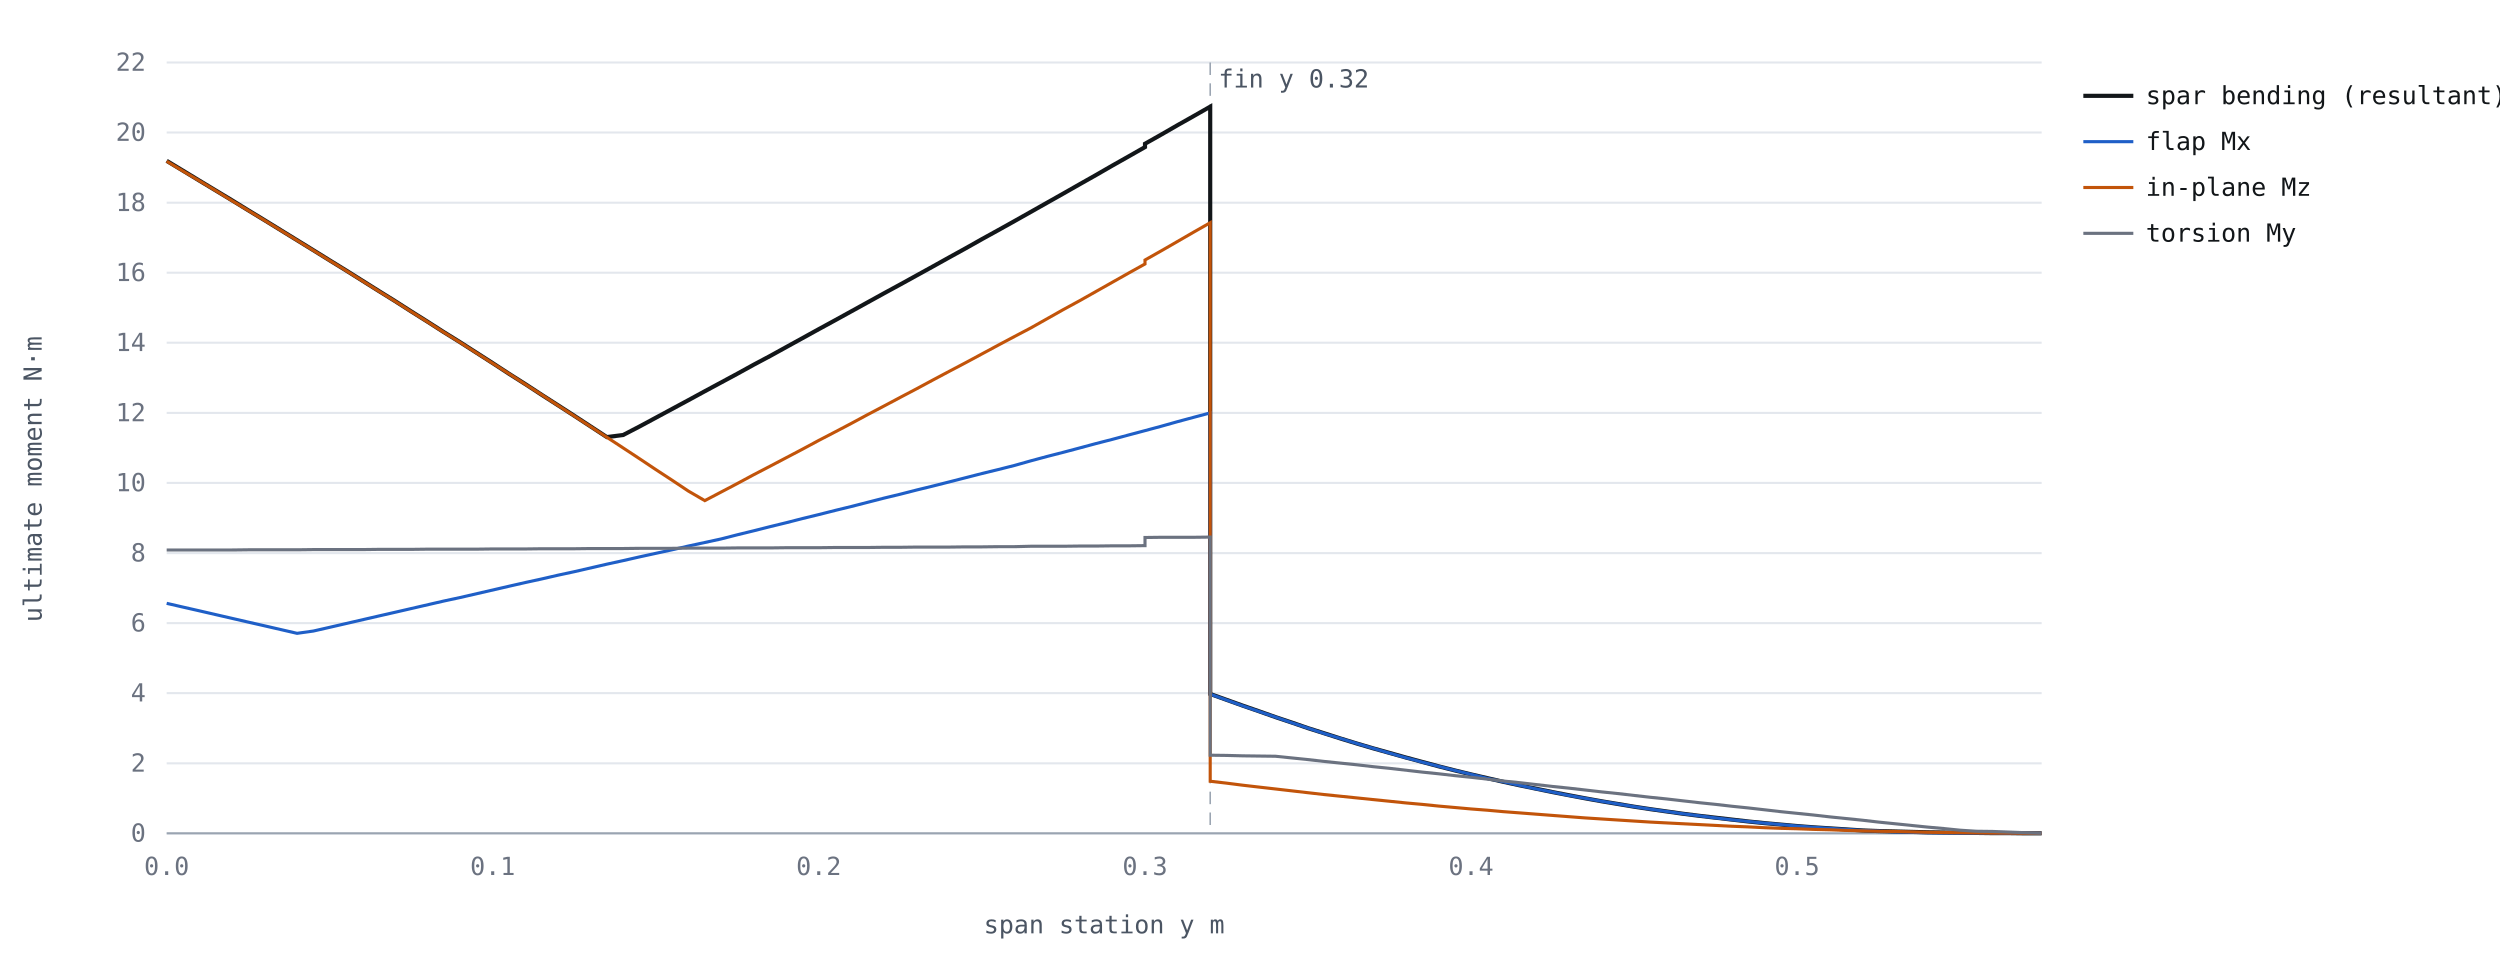
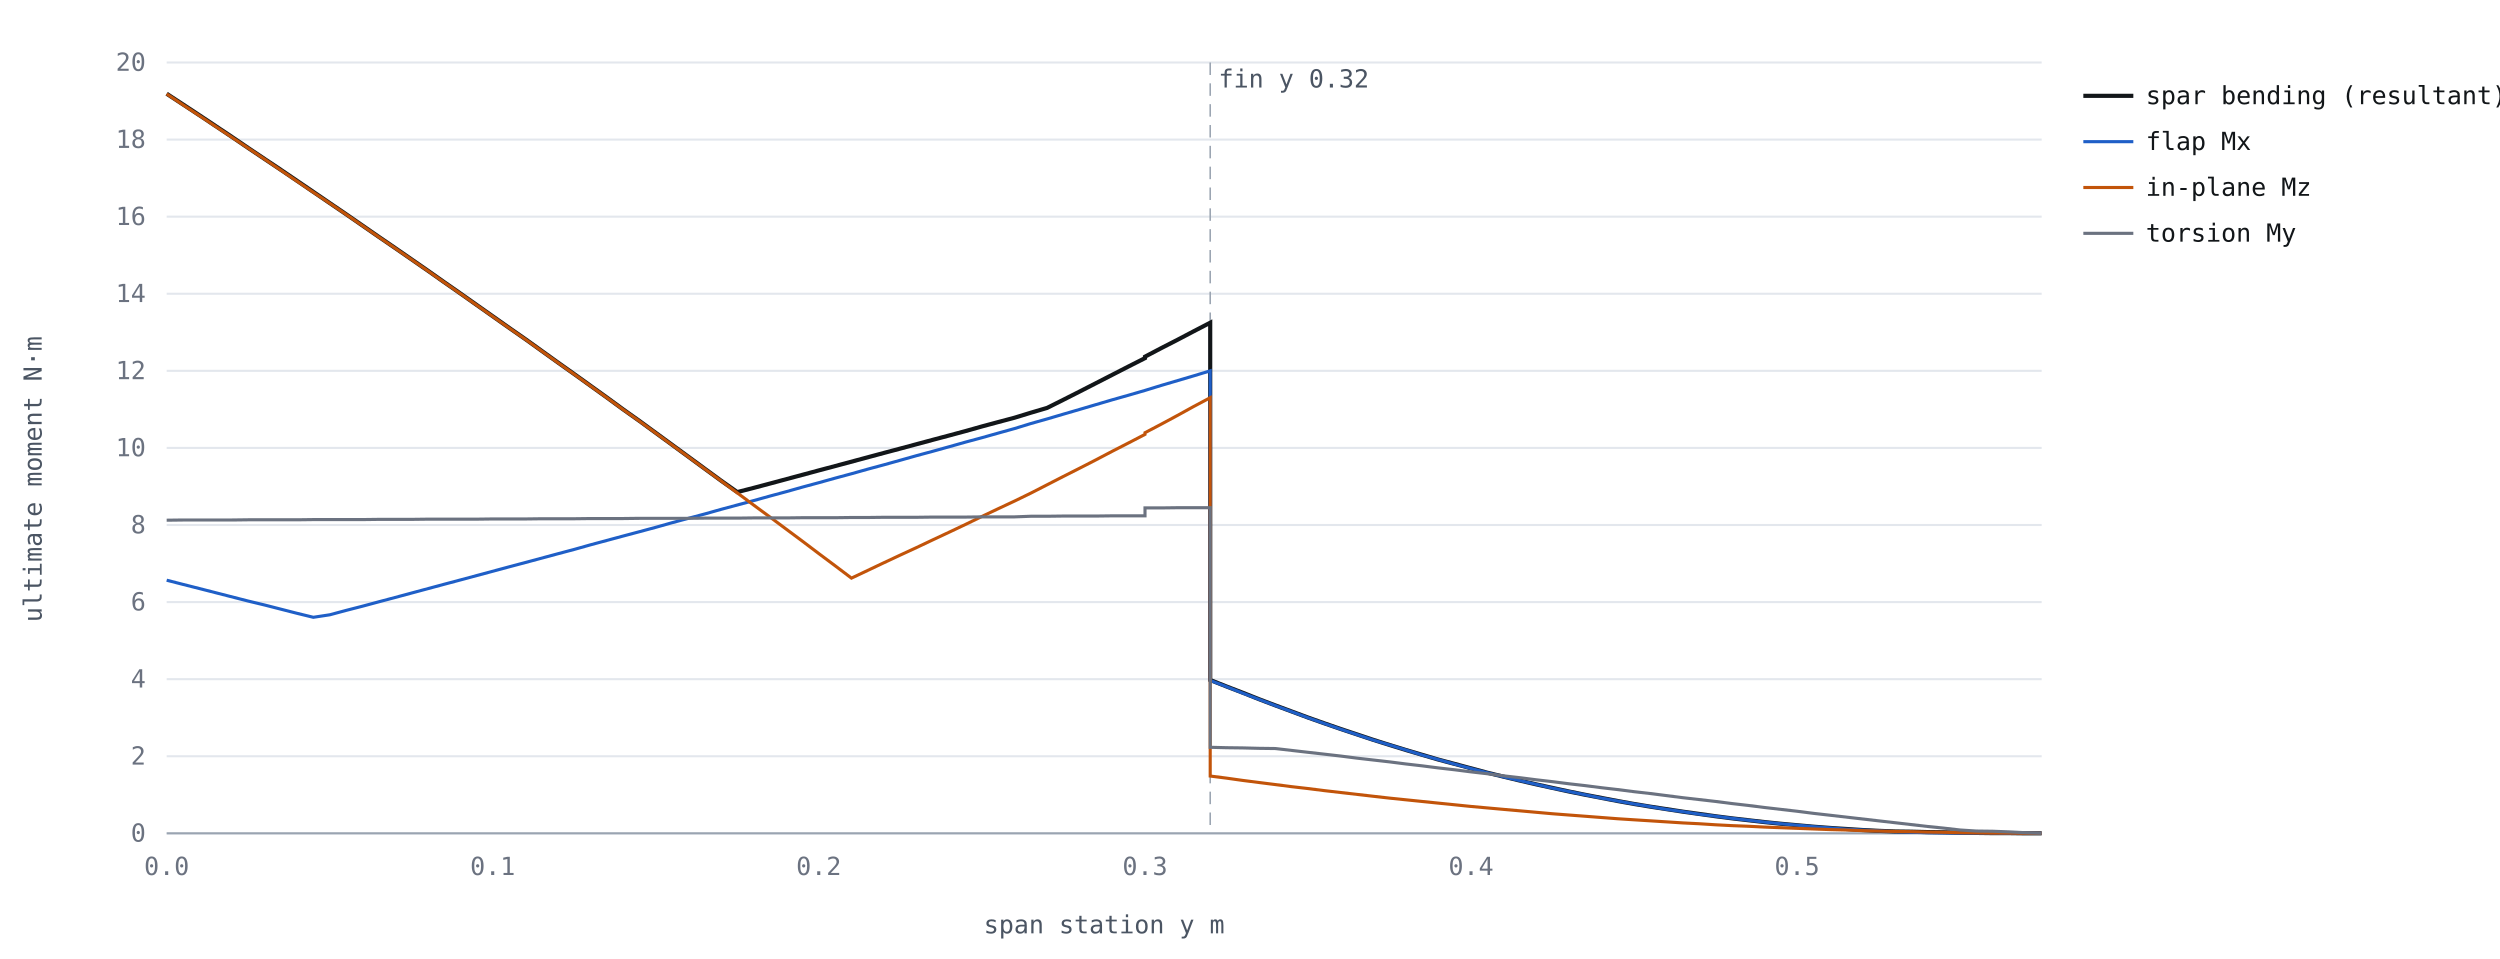
<svg xmlns="http://www.w3.org/2000/svg" viewBox="0 0 1200 460" width="1200" height="460">
  <line x1="80" y1="400.0" x2="980" y2="400.0" stroke="#E3E7ED" stroke-width="1" />
  <text x="70" y="404.0" text-anchor="end" fill="#6B7280" font-family="IBM Plex Mono, monospace" font-size="12">0</text>
-   <line x1="80" y1="366.4" x2="980" y2="366.4" stroke="#E3E7ED" stroke-width="1" />
-   <text x="70" y="370.4" text-anchor="end" fill="#6B7280" font-family="IBM Plex Mono, monospace" font-size="12">2</text>
-   <line x1="80" y1="332.7" x2="980" y2="332.7" stroke="#E3E7ED" stroke-width="1" />
-   <text x="70" y="336.7" text-anchor="end" fill="#6B7280" font-family="IBM Plex Mono, monospace" font-size="12">4</text>
-   <line x1="80" y1="299.1" x2="980" y2="299.1" stroke="#E3E7ED" stroke-width="1" />
-   <text x="70" y="303.1" text-anchor="end" fill="#6B7280" font-family="IBM Plex Mono, monospace" font-size="12">6</text>
-   <line x1="80" y1="265.5" x2="980" y2="265.5" stroke="#E3E7ED" stroke-width="1" />
-   <text x="70" y="269.5" text-anchor="end" fill="#6B7280" font-family="IBM Plex Mono, monospace" font-size="12">8</text>
-   <line x1="80" y1="231.8" x2="980" y2="231.8" stroke="#E3E7ED" stroke-width="1" />
-   <text x="70" y="235.8" text-anchor="end" fill="#6B7280" font-family="IBM Plex Mono, monospace" font-size="12">10</text>
-   <line x1="80" y1="198.2" x2="980" y2="198.2" stroke="#E3E7ED" stroke-width="1" />
-   <text x="70" y="202.2" text-anchor="end" fill="#6B7280" font-family="IBM Plex Mono, monospace" font-size="12">12</text>
-   <line x1="80" y1="164.5" x2="980" y2="164.5" stroke="#E3E7ED" stroke-width="1" />
-   <text x="70" y="168.5" text-anchor="end" fill="#6B7280" font-family="IBM Plex Mono, monospace" font-size="12">14</text>
-   <line x1="80" y1="130.9" x2="980" y2="130.9" stroke="#E3E7ED" stroke-width="1" />
-   <text x="70" y="134.9" text-anchor="end" fill="#6B7280" font-family="IBM Plex Mono, monospace" font-size="12">16</text>
-   <line x1="80" y1="97.3" x2="980" y2="97.3" stroke="#E3E7ED" stroke-width="1" />
-   <text x="70" y="101.3" text-anchor="end" fill="#6B7280" font-family="IBM Plex Mono, monospace" font-size="12">18</text>
-   <line x1="80" y1="63.6" x2="980" y2="63.6" stroke="#E3E7ED" stroke-width="1" />
-   <text x="70" y="67.6" text-anchor="end" fill="#6B7280" font-family="IBM Plex Mono, monospace" font-size="12">20</text>
+   <line x1="80" y1="363.0" x2="980" y2="363.0" stroke="#E3E7ED" stroke-width="1" />
+   <text x="70" y="367.0" text-anchor="end" fill="#6B7280" font-family="IBM Plex Mono, monospace" font-size="12">2</text>
+   <line x1="80" y1="326.0" x2="980" y2="326.0" stroke="#E3E7ED" stroke-width="1" />
+   <text x="70" y="330.0" text-anchor="end" fill="#6B7280" font-family="IBM Plex Mono, monospace" font-size="12">4</text>
+   <line x1="80" y1="289.0" x2="980" y2="289.0" stroke="#E3E7ED" stroke-width="1" />
+   <text x="70" y="293.0" text-anchor="end" fill="#6B7280" font-family="IBM Plex Mono, monospace" font-size="12">6</text>
+   <line x1="80" y1="252.0" x2="980" y2="252.0" stroke="#E3E7ED" stroke-width="1" />
+   <text x="70" y="256.0" text-anchor="end" fill="#6B7280" font-family="IBM Plex Mono, monospace" font-size="12">8</text>
+   <line x1="80" y1="215.0" x2="980" y2="215.0" stroke="#E3E7ED" stroke-width="1" />
+   <text x="70" y="219.0" text-anchor="end" fill="#6B7280" font-family="IBM Plex Mono, monospace" font-size="12">10</text>
+   <line x1="80" y1="178.0" x2="980" y2="178.0" stroke="#E3E7ED" stroke-width="1" />
+   <text x="70" y="182.0" text-anchor="end" fill="#6B7280" font-family="IBM Plex Mono, monospace" font-size="12">12</text>
+   <line x1="80" y1="141.0" x2="980" y2="141.0" stroke="#E3E7ED" stroke-width="1" />
+   <text x="70" y="145.0" text-anchor="end" fill="#6B7280" font-family="IBM Plex Mono, monospace" font-size="12">14</text>
+   <line x1="80" y1="104.0" x2="980" y2="104.0" stroke="#E3E7ED" stroke-width="1" />
+   <text x="70" y="108.0" text-anchor="end" fill="#6B7280" font-family="IBM Plex Mono, monospace" font-size="12">16</text>
+   <line x1="80" y1="67.0" x2="980" y2="67.0" stroke="#E3E7ED" stroke-width="1" />
+   <text x="70" y="71.0" text-anchor="end" fill="#6B7280" font-family="IBM Plex Mono, monospace" font-size="12">18</text>
  <line x1="80" y1="30.0" x2="980" y2="30.0" stroke="#E3E7ED" stroke-width="1" />
-   <text x="70" y="34.0" text-anchor="end" fill="#6B7280" font-family="IBM Plex Mono, monospace" font-size="12">22</text>
+   <text x="70" y="34.0" text-anchor="end" fill="#6B7280" font-family="IBM Plex Mono, monospace" font-size="12">20</text>
  <text x="80.0" y="420" text-anchor="middle" fill="#6B7280" font-family="IBM Plex Mono, monospace" font-size="12">0.0</text>
  <text x="236.5" y="420" text-anchor="middle" fill="#6B7280" font-family="IBM Plex Mono, monospace" font-size="12">0.1</text>
  <text x="393.0" y="420" text-anchor="middle" fill="#6B7280" font-family="IBM Plex Mono, monospace" font-size="12">0.2</text>
  <text x="549.6" y="420" text-anchor="middle" fill="#6B7280" font-family="IBM Plex Mono, monospace" font-size="12">0.3</text>
  <text x="706.1" y="420" text-anchor="middle" fill="#6B7280" font-family="IBM Plex Mono, monospace" font-size="12">0.4</text>
  <text x="862.6" y="420" text-anchor="middle" fill="#6B7280" font-family="IBM Plex Mono, monospace" font-size="12">0.5</text>
  <line x1="80" y1="400.0" x2="980" y2="400.0" stroke="#9AA4B1" />
  <line x1="580.9" y1="30" x2="580.9" y2="400" stroke="#9AA4B1" stroke-dasharray="6 4" stroke-width="0.75" />
  <text x="584.9" y="42" fill="#4B5563" font-family="IBM Plex Mono, monospace" font-size="12">fin y 0.32</text>
  <text x="530.0" y="448" text-anchor="middle" fill="#4B5563" font-family="IBM Plex Mono, monospace" font-size="12">span station y m</text>
  <text x="20" y="230.0" fill="#4B5563" font-family="IBM Plex Mono, monospace" font-size="12" transform="rotate(-90 20 230.0)" text-anchor="middle">ultimate moment N·m</text>
-   <path d="M80.0,77.2 L87.8,81.9 L95.7,86.7 L103.5,91.4 L111.3,96.1 L119.1,100.9 L127.0,105.7 L134.8,110.5 L142.6,115.3 L150.4,120.1 L158.3,125.0 L166.1,129.8 L173.9,134.7 L181.7,139.6 L189.6,144.5 L197.4,149.5 L205.2,154.4 L213.0,159.4 L220.9,164.3 L228.7,169.3 L236.5,174.3 L244.3,179.4 L252.2,184.4 L260.0,189.5 L267.8,194.5 L275.7,199.6 L283.5,204.7 L291.3,209.8 L299.1,208.8 L307.0,204.7 L314.8,200.5 L322.6,196.3 L330.4,192.1 L338.3,187.8 L346.1,183.6 L353.9,179.4 L361.7,175.1 L369.6,170.9 L377.4,166.6 L385.2,162.3 L393.0,158.0 L400.9,153.7 L408.7,149.4 L416.5,145.1 L424.3,140.8 L432.2,136.5 L440.0,132.2 L447.8,127.9 L455.7,123.5 L463.5,119.2 L471.3,114.8 L479.1,110.5 L487.0,106.1 L494.8,101.7 L502.6,97.3 L510.4,92.9 L518.3,88.4 L526.1,84.0 L533.9,79.5 L541.7,75.1 L549.6,70.6 L549.6,69.1 L549.6,69.0 L557.4,64.6 L565.2,60.1 L573.0,55.7 L580.9,51.2 L580.9,333.1 L580.9,333.1 L588.7,335.9 L596.5,338.7 L604.3,341.4 L612.2,344.2 L620.0,346.8 L627.8,349.5 L635.7,352.0 L643.5,354.5 L651.3,356.9 L659.1,359.2 L667.0,361.4 L674.8,363.6 L682.6,365.7 L690.4,367.8 L698.3,369.8 L706.1,371.7 L713.9,373.5 L721.7,375.3 L729.6,377.0 L737.4,378.6 L745.2,380.2 L753.0,381.7 L760.9,383.2 L768.7,384.6 L776.5,385.9 L784.3,387.2 L792.2,388.4 L800.0,389.5 L807.8,390.6 L815.7,391.6 L823.5,392.5 L831.3,393.4 L839.1,394.3 L847.0,395.1 L854.8,395.8 L862.6,396.5 L870.4,397.1 L878.3,397.6 L886.1,398.1 L893.9,398.6 L901.7,398.9 L909.6,399.1 L917.4,399.3 L925.2,399.5 L933.0,399.6 L940.9,399.7 L948.7,399.8 L956.5,399.9 L964.3,399.9 L972.2,400.0 L980.0,400.0" fill="none" stroke="#121619" stroke-width="2" />
+   <path d="M80.0,45.0 L87.8,50.1 L95.7,55.3 L103.5,60.5 L111.3,65.7 L119.1,71.0 L127.0,76.3 L134.8,81.5 L142.6,86.8 L150.4,92.1 L158.3,97.5 L166.1,102.8 L173.9,108.2 L181.7,113.6 L189.6,119.0 L197.4,124.4 L205.2,129.8 L213.0,135.3 L220.9,140.8 L228.7,146.3 L236.5,151.8 L244.3,157.3 L252.2,162.8 L260.0,168.4 L267.8,174.0 L275.7,179.6 L283.5,185.2 L291.3,190.8 L299.1,196.5 L307.0,202.1 L314.8,207.8 L322.6,213.5 L330.4,219.2 L338.3,225.0 L346.1,230.7 L353.9,236.2 L361.7,234.2 L369.6,232.1 L377.4,230.0 L385.2,227.9 L393.0,225.8 L400.9,223.7 L408.7,221.6 L416.5,219.5 L424.3,217.4 L432.2,215.3 L440.0,213.2 L447.8,211.1 L455.7,209.0 L463.5,206.9 L471.3,204.7 L479.1,202.6 L487.0,200.5 L494.8,198.1 L502.6,195.8 L510.4,191.9 L518.3,187.9 L526.1,183.9 L533.9,179.9 L541.7,175.9 L549.6,171.9 L549.6,171.2 L549.6,171.2 L557.4,167.1 L565.2,163.1 L573.0,159.0 L580.9,154.9 L580.9,326.4 L580.9,326.4 L588.7,329.5 L596.5,332.5 L604.3,335.6 L612.2,338.6 L620.0,341.5 L627.8,344.4 L635.7,347.2 L643.5,349.9 L651.3,352.5 L659.1,355.1 L667.0,357.6 L674.8,360.0 L682.6,362.3 L690.4,364.6 L698.3,366.7 L706.1,368.8 L713.9,370.9 L721.7,372.8 L729.6,374.7 L737.4,376.5 L745.2,378.2 L753.0,379.9 L760.9,381.5 L768.7,383.0 L776.5,384.5 L784.3,385.9 L792.2,387.2 L800.0,388.4 L807.8,389.6 L815.7,390.7 L823.5,391.8 L831.3,392.8 L839.1,393.7 L847.0,394.6 L854.8,395.4 L862.6,396.1 L870.4,396.8 L878.3,397.4 L886.1,397.9 L893.9,398.4 L901.7,398.8 L909.6,399.1 L917.4,399.2 L925.2,399.4 L933.0,399.5 L940.9,399.7 L948.7,399.8 L956.5,399.9 L964.3,399.9 L972.2,400.0 L980.0,400.0" fill="none" stroke="#121619" stroke-width="2" />
  <line x1="1000" y1="46" x2="1024" y2="46" stroke="#121619" stroke-width="2" />
  <text x="1030" y="50" fill="#121619" font-family="IBM Plex Mono, monospace" font-size="12">spar bending (resultant)</text>
-   <path d="M80.0,289.6 L87.8,291.4 L95.7,293.2 L103.5,295.0 L111.3,296.8 L119.1,298.6 L127.0,300.4 L134.8,302.2 L142.6,304.0 L150.4,302.9 L158.3,301.1 L166.1,299.3 L173.9,297.5 L181.7,295.7 L189.6,293.9 L197.4,292.1 L205.2,290.3 L213.0,288.5 L220.9,286.8 L228.7,285.0 L236.5,283.2 L244.3,281.4 L252.2,279.6 L260.0,277.9 L267.8,276.1 L275.7,274.4 L283.5,272.6 L291.3,270.8 L299.1,269.1 L307.0,267.3 L314.8,265.6 L322.6,263.9 L330.4,262.1 L338.3,260.4 L346.1,258.7 L353.9,256.7 L361.7,254.8 L369.6,252.8 L377.4,250.9 L385.2,248.9 L393.0,247.0 L400.9,245.0 L408.7,243.1 L416.5,241.1 L424.3,239.1 L432.2,237.2 L440.0,235.2 L447.8,233.3 L455.7,231.3 L463.5,229.3 L471.3,227.3 L479.1,225.4 L487.0,223.4 L494.8,221.2 L502.6,219.1 L510.4,217.1 L518.3,215.0 L526.1,212.9 L533.9,210.9 L541.7,208.8 L549.6,206.7 L549.6,206.7 L549.6,206.7 L557.4,204.6 L565.2,202.4 L573.0,200.3 L580.9,198.2 L580.9,333.2 L580.9,333.2 L588.7,336.0 L596.5,338.8 L604.3,341.5 L612.2,344.2 L620.0,346.9 L627.8,349.5 L635.7,352.1 L643.5,354.5 L651.3,356.9 L659.1,359.2 L667.0,361.5 L674.8,363.7 L682.6,365.8 L690.4,367.8 L698.3,369.8 L706.1,371.7 L713.9,373.6 L721.7,375.3 L729.6,377.0 L737.4,378.7 L745.2,380.2 L753.0,381.8 L760.9,383.2 L768.7,384.6 L776.5,385.9 L784.3,387.2 L792.2,388.4 L800.0,389.5 L807.8,390.6 L815.7,391.6 L823.5,392.6 L831.3,393.5 L839.1,394.3 L847.0,395.1 L854.8,395.8 L862.6,396.5 L870.4,397.1 L878.3,397.6 L886.1,398.1 L893.9,398.6 L901.7,398.9 L909.6,399.3 L917.4,399.5 L925.2,399.7 L933.0,399.8 L940.9,399.9 L948.7,399.9 L956.5,399.9 L964.3,400.0 L972.2,400.0 L980.0,400.0" fill="none" stroke="#1F5FC7" stroke-width="1.5" />
+   <path d="M80.0,278.5 L87.8,280.5 L95.7,282.5 L103.5,284.5 L111.3,286.5 L119.1,288.5 L127.0,290.4 L134.8,292.4 L142.6,294.4 L150.4,296.3 L158.3,295.1 L166.1,293.0 L173.9,291.0 L181.7,288.9 L189.6,286.8 L197.4,284.7 L205.2,282.6 L213.0,280.5 L220.9,278.4 L228.7,276.3 L236.5,274.2 L244.3,272.1 L252.2,270.0 L260.0,267.9 L267.8,265.8 L275.7,263.7 L283.5,261.5 L291.3,259.4 L299.1,257.3 L307.0,255.2 L314.8,253.1 L322.6,250.9 L330.4,248.8 L338.3,246.7 L346.1,244.5 L353.9,242.4 L361.7,240.3 L369.6,238.1 L377.4,236.0 L385.2,233.8 L393.0,231.7 L400.9,229.5 L408.7,227.4 L416.5,225.2 L424.3,223.1 L432.2,220.9 L440.0,218.7 L447.8,216.6 L455.7,214.4 L463.5,212.2 L471.3,210.1 L479.1,207.9 L487.0,205.7 L494.8,203.3 L502.6,201.1 L510.4,198.8 L518.3,196.5 L526.1,194.2 L533.9,191.9 L541.7,189.7 L549.6,187.4 L549.6,187.4 L549.6,187.4 L557.4,185.0 L565.2,182.7 L573.0,180.4 L580.9,178.0 L580.9,326.6 L580.9,326.6 L588.7,329.6 L596.5,332.7 L604.3,335.7 L612.2,338.7 L620.0,341.6 L627.8,344.5 L635.7,347.3 L643.5,350.0 L651.3,352.6 L659.1,355.2 L667.0,357.6 L674.8,360.0 L682.6,362.4 L690.4,364.6 L698.3,366.8 L706.1,368.9 L713.9,370.9 L721.7,372.9 L729.6,374.7 L737.4,376.5 L745.2,378.3 L753.0,379.9 L760.9,381.5 L768.7,383.1 L776.5,384.5 L784.3,385.9 L792.2,387.2 L800.0,388.5 L807.8,389.6 L815.7,390.8 L823.5,391.8 L831.3,392.8 L839.1,393.7 L847.0,394.6 L854.8,395.4 L862.6,396.1 L870.4,396.8 L878.3,397.4 L886.1,398.0 L893.9,398.4 L901.7,398.8 L909.6,399.2 L917.4,399.5 L925.2,399.7 L933.0,399.8 L940.9,399.9 L948.7,399.9 L956.5,399.9 L964.3,400.0 L972.2,400.0 L980.0,400.0" fill="none" stroke="#1F5FC7" stroke-width="1.5" />
  <line x1="1000" y1="68" x2="1024" y2="68" stroke="#1F5FC7" stroke-width="1.5" />
  <text x="1030" y="72" fill="#121619" font-family="IBM Plex Mono, monospace" font-size="12">flap Mx</text>
-   <path d="M80.0,77.4 L87.8,82.1 L95.7,86.8 L103.5,91.5 L111.3,96.3 L119.1,101.0 L127.0,105.8 L134.8,110.6 L142.6,115.4 L150.4,120.2 L158.3,125.1 L166.1,129.9 L173.9,134.8 L181.7,139.7 L189.6,144.6 L197.4,149.6 L205.2,154.5 L213.0,159.5 L220.9,164.4 L228.7,169.4 L236.5,174.4 L244.3,179.4 L252.2,184.5 L260.0,189.5 L267.8,194.6 L275.7,199.7 L283.5,204.8 L291.3,209.9 L299.1,215.0 L307.0,220.2 L314.8,225.4 L322.6,230.5 L330.4,235.7 L338.3,240.3 L346.1,236.2 L353.9,232.1 L361.7,227.9 L369.6,223.8 L377.4,219.7 L385.2,215.6 L393.0,211.4 L400.9,207.3 L408.7,203.2 L416.5,199.0 L424.3,194.9 L432.2,190.7 L440.0,186.6 L447.8,182.4 L455.7,178.2 L463.5,174.1 L471.3,169.9 L479.1,165.7 L487.0,161.5 L494.8,157.4 L502.6,153.0 L510.4,148.6 L518.3,144.3 L526.1,139.9 L533.9,135.5 L541.7,131.1 L549.6,126.7 L549.6,124.8 L549.6,124.8 L557.4,120.4 L565.2,115.9 L573.0,111.4 L580.9,106.9 L580.9,375.0 L580.9,375.0 L588.7,375.9 L596.5,376.9 L604.3,377.8 L612.2,378.7 L620.0,379.6 L627.8,380.5 L635.7,381.4 L643.5,382.2 L651.3,383.0 L659.1,383.8 L667.0,384.6 L674.8,385.4 L682.6,386.1 L690.4,386.9 L698.3,387.6 L706.1,388.3 L713.9,388.9 L721.7,389.6 L729.6,390.2 L737.4,390.8 L745.2,391.4 L753.0,392.0 L760.9,392.6 L768.7,393.1 L776.5,393.6 L784.3,394.1 L792.2,394.6 L800.0,395.0 L807.8,395.4 L815.7,395.8 L823.5,396.2 L831.3,396.6 L839.1,396.9 L847.0,397.3 L854.8,397.6 L862.6,397.8 L870.4,398.1 L878.3,398.3 L886.1,398.6 L893.9,398.8 L901.7,399.0 L909.6,399.1 L917.4,399.3 L925.2,399.5 L933.0,399.6 L940.9,399.7 L948.7,399.8 L956.5,399.9 L964.3,399.9 L972.2,400.0 L980.0,400.0" fill="none" stroke="#C2540A" stroke-width="1.5" />
+   <path d="M80.0,45.1 L87.8,50.3 L95.7,55.5 L103.5,60.7 L111.3,65.9 L119.1,71.1 L127.0,76.4 L134.8,81.7 L142.6,87.0 L150.4,92.3 L158.3,97.6 L166.1,102.9 L173.9,108.3 L181.7,113.7 L189.6,119.1 L197.4,124.5 L205.2,129.9 L213.0,135.4 L220.9,140.9 L228.7,146.4 L236.5,151.9 L244.3,157.4 L252.2,162.9 L260.0,168.5 L267.8,174.1 L275.7,179.7 L283.5,185.3 L291.3,190.9 L299.1,196.6 L307.0,202.2 L314.8,207.9 L322.6,213.6 L330.4,219.3 L338.3,225.1 L346.1,230.8 L353.9,236.6 L361.7,242.4 L369.6,248.2 L377.4,254.0 L385.2,259.8 L393.0,265.7 L400.9,271.6 L408.7,277.5 L416.5,273.8 L424.3,270.1 L432.2,266.4 L440.0,262.8 L447.8,259.1 L455.7,255.4 L463.5,251.7 L471.3,247.9 L479.1,244.2 L487.0,240.5 L494.8,236.7 L502.6,232.7 L510.4,228.7 L518.3,224.7 L526.1,220.7 L533.9,216.6 L541.7,212.6 L549.6,208.5 L549.6,207.7 L549.6,207.7 L557.4,203.6 L565.2,199.4 L573.0,195.1 L580.9,190.9 L580.9,372.5 L580.9,372.5 L588.7,373.5 L596.5,374.6 L604.3,375.6 L612.2,376.6 L620.0,377.6 L627.8,378.5 L635.7,379.5 L643.5,380.4 L651.3,381.3 L659.1,382.2 L667.0,383.1 L674.8,383.9 L682.6,384.7 L690.4,385.5 L698.3,386.3 L706.1,387.1 L713.9,387.8 L721.7,388.5 L729.6,389.2 L737.4,389.9 L745.2,390.6 L753.0,391.2 L760.9,391.8 L768.7,392.4 L776.5,393.0 L784.3,393.5 L792.2,394.0 L800.0,394.5 L807.8,395.0 L815.7,395.4 L823.5,395.9 L831.3,396.3 L839.1,396.6 L847.0,397.0 L854.8,397.3 L862.6,397.6 L870.4,397.9 L878.3,398.2 L886.1,398.4 L893.9,398.7 L901.7,398.9 L909.6,399.1 L917.4,399.2 L925.2,399.4 L933.0,399.5 L940.9,399.7 L948.7,399.8 L956.5,399.9 L964.3,399.9 L972.2,400.0 L980.0,400.0" fill="none" stroke="#C2540A" stroke-width="1.5" />
  <line x1="1000" y1="90" x2="1024" y2="90" stroke="#C2540A" stroke-width="1.5" />
  <text x="1030" y="94" fill="#121619" font-family="IBM Plex Mono, monospace" font-size="12">in-plane Mz</text>
-   <path d="M80.0,264.0 L87.8,264.0 L95.7,264.0 L103.5,264.0 L111.3,264.0 L119.1,263.9 L127.0,263.9 L134.8,263.9 L142.6,263.9 L150.4,263.8 L158.3,263.8 L166.1,263.8 L173.9,263.8 L181.7,263.7 L189.6,263.7 L197.4,263.7 L205.2,263.6 L213.0,263.6 L220.9,263.6 L228.7,263.6 L236.5,263.5 L244.3,263.5 L252.2,263.5 L260.0,263.4 L267.8,263.4 L275.7,263.4 L283.5,263.3 L291.3,263.3 L299.1,263.3 L307.0,263.2 L314.8,263.2 L322.6,263.2 L330.4,263.1 L338.3,263.1 L346.1,263.1 L353.9,263.0 L361.7,263.0 L369.6,263.0 L377.4,262.9 L385.2,262.9 L393.0,262.9 L400.9,262.8 L408.7,262.8 L416.5,262.8 L424.3,262.7 L432.2,262.7 L440.0,262.6 L447.8,262.6 L455.7,262.6 L463.5,262.5 L471.3,262.5 L479.1,262.4 L487.0,262.4 L494.8,262.2 L502.6,262.2 L510.4,262.2 L518.3,262.1 L526.1,262.1 L533.9,262.0 L541.7,262.0 L549.6,261.9 L549.6,258.0 L549.6,258.0 L557.4,257.9 L565.2,257.9 L573.0,257.9 L580.9,257.8 L580.9,362.5 L580.9,362.5 L588.7,362.6 L596.5,362.8 L604.3,362.9 L612.2,363.0 L620.0,363.8 L627.8,364.6 L635.7,365.5 L643.5,366.3 L651.3,367.1 L659.1,368.0 L667.0,368.8 L674.8,369.7 L682.6,370.6 L690.4,371.4 L698.3,372.3 L706.1,373.1 L713.9,374.0 L721.7,374.9 L729.6,375.7 L737.4,376.6 L745.2,377.5 L753.0,378.3 L760.9,379.2 L768.7,380.1 L776.5,380.9 L784.3,381.8 L792.2,382.7 L800.0,383.5 L807.8,384.4 L815.7,385.3 L823.5,386.1 L831.3,387.0 L839.1,387.8 L847.0,388.7 L854.8,389.6 L862.6,390.4 L870.4,391.2 L878.3,392.1 L886.1,392.9 L893.9,393.7 L901.7,394.6 L909.6,395.4 L917.4,396.2 L925.2,397.0 L933.0,397.7 L940.9,398.5 L948.7,399.0 L956.5,399.1 L964.3,399.4 L972.2,399.7 L980.0,400.0" fill="none" stroke="#6B7280" stroke-width="1.5" />
+   <path d="M80.0,249.7 L87.8,249.6 L95.7,249.6 L103.5,249.6 L111.3,249.6 L119.1,249.5 L127.0,249.5 L134.8,249.5 L142.6,249.5 L150.4,249.4 L158.3,249.4 L166.1,249.4 L173.9,249.4 L181.7,249.3 L189.6,249.3 L197.4,249.3 L205.2,249.2 L213.0,249.2 L220.9,249.2 L228.7,249.2 L236.5,249.1 L244.3,249.1 L252.2,249.1 L260.0,249.0 L267.8,249.0 L275.7,249.0 L283.5,248.9 L291.3,248.9 L299.1,248.9 L307.0,248.8 L314.8,248.8 L322.6,248.8 L330.4,248.8 L338.3,248.7 L346.1,248.7 L353.9,248.7 L361.7,248.6 L369.6,248.6 L377.4,248.6 L385.2,248.5 L393.0,248.5 L400.9,248.5 L408.7,248.4 L416.5,248.4 L424.3,248.3 L432.2,248.3 L440.0,248.3 L447.8,248.2 L455.7,248.2 L463.5,248.2 L471.3,248.1 L479.1,248.1 L487.0,248.1 L494.8,247.8 L502.6,247.8 L510.4,247.7 L518.3,247.7 L526.1,247.7 L533.9,247.6 L541.7,247.6 L549.6,247.6 L549.6,243.8 L549.6,243.8 L557.4,243.8 L565.2,243.7 L573.0,243.7 L580.9,243.7 L580.9,358.7 L580.9,358.7 L588.7,358.9 L596.5,359.0 L604.3,359.2 L612.2,359.3 L620.0,360.2 L627.8,361.1 L635.7,362.0 L643.5,362.9 L651.3,363.9 L659.1,364.8 L667.0,365.7 L674.8,366.7 L682.6,367.6 L690.4,368.6 L698.3,369.5 L706.1,370.5 L713.9,371.4 L721.7,372.4 L729.6,373.3 L737.4,374.3 L745.2,375.2 L753.0,376.2 L760.9,377.1 L768.7,378.1 L776.5,379.0 L784.3,380.0 L792.2,380.9 L800.0,381.9 L807.8,382.9 L815.7,383.8 L823.5,384.7 L831.3,385.7 L839.1,386.6 L847.0,387.6 L854.8,388.5 L862.6,389.4 L870.4,390.4 L878.3,391.3 L886.1,392.2 L893.9,393.1 L901.7,394.0 L909.6,394.9 L917.4,395.8 L925.2,396.7 L933.0,397.5 L940.9,398.4 L948.7,398.9 L956.5,399.0 L964.3,399.3 L972.2,399.7 L980.0,400.0" fill="none" stroke="#6B7280" stroke-width="1.5" />
  <line x1="1000" y1="112" x2="1024" y2="112" stroke="#6B7280" stroke-width="1.5" />
  <text x="1030" y="116" fill="#121619" font-family="IBM Plex Mono, monospace" font-size="12">torsion My</text>
</svg>
